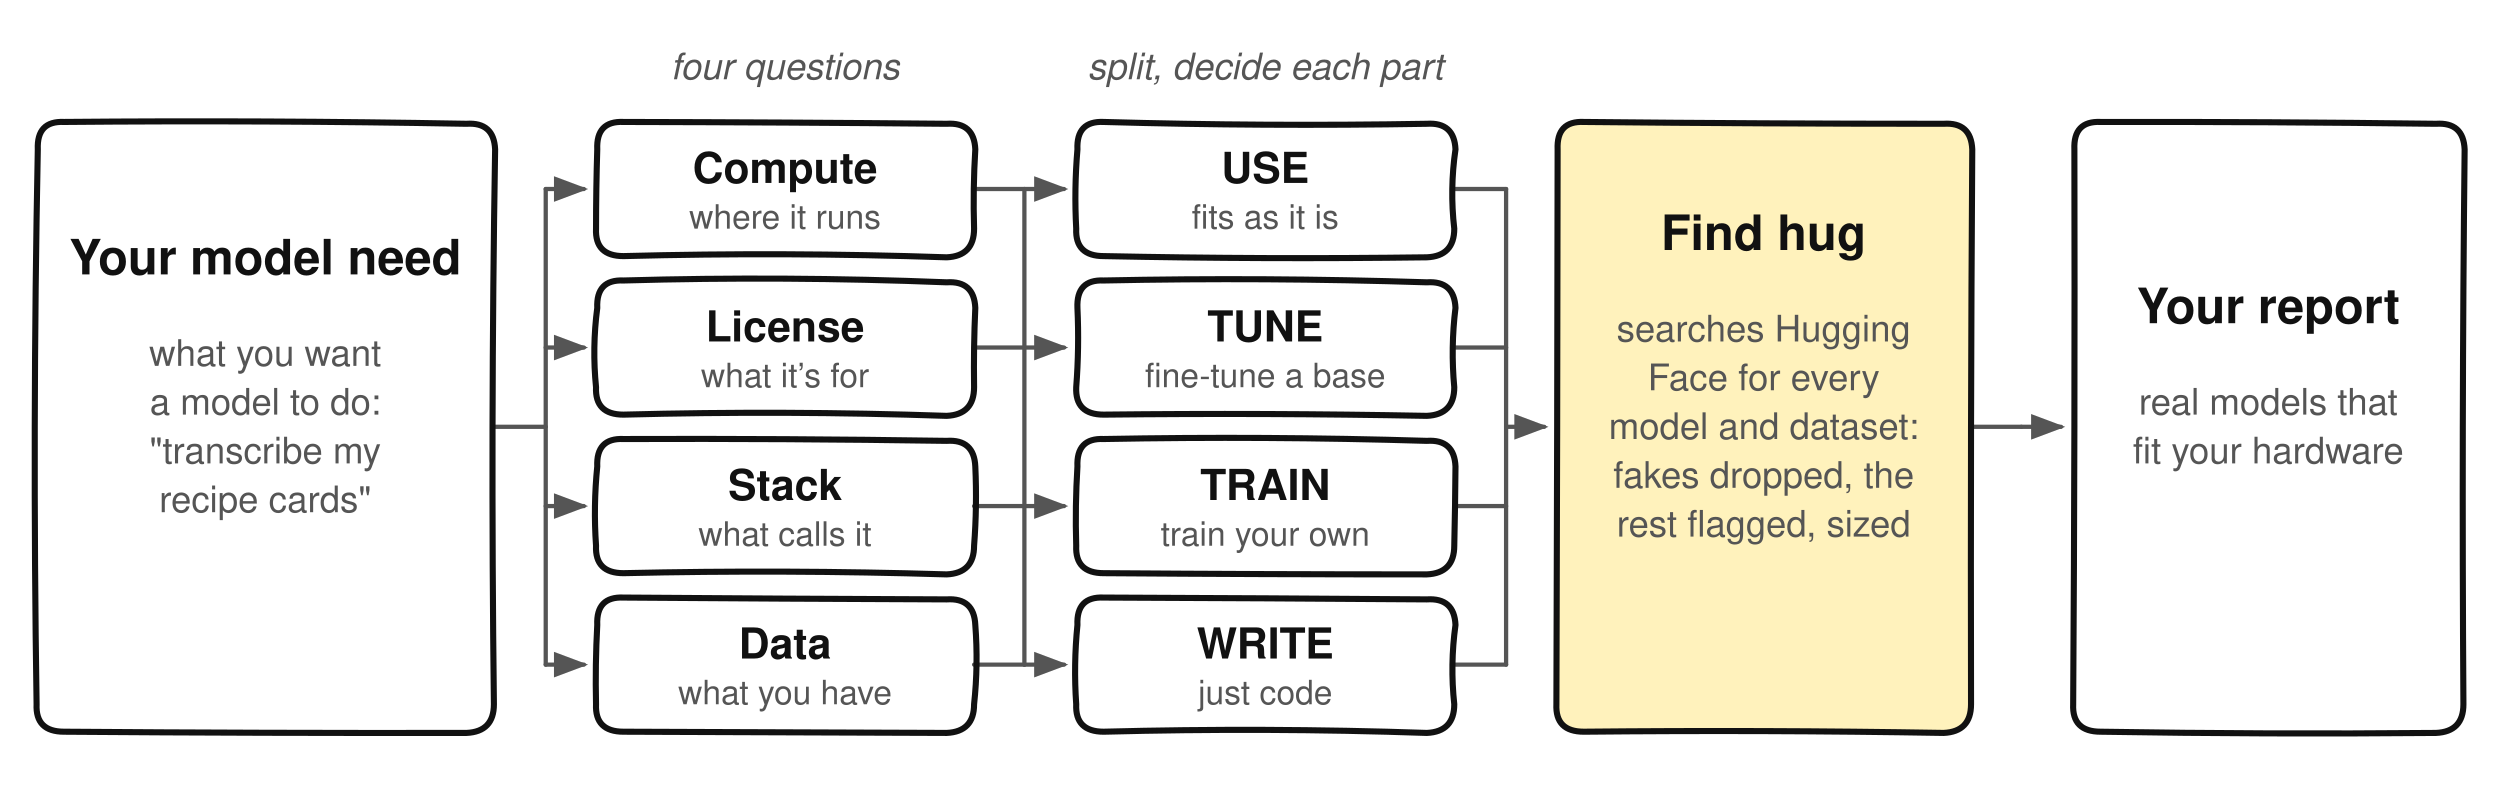
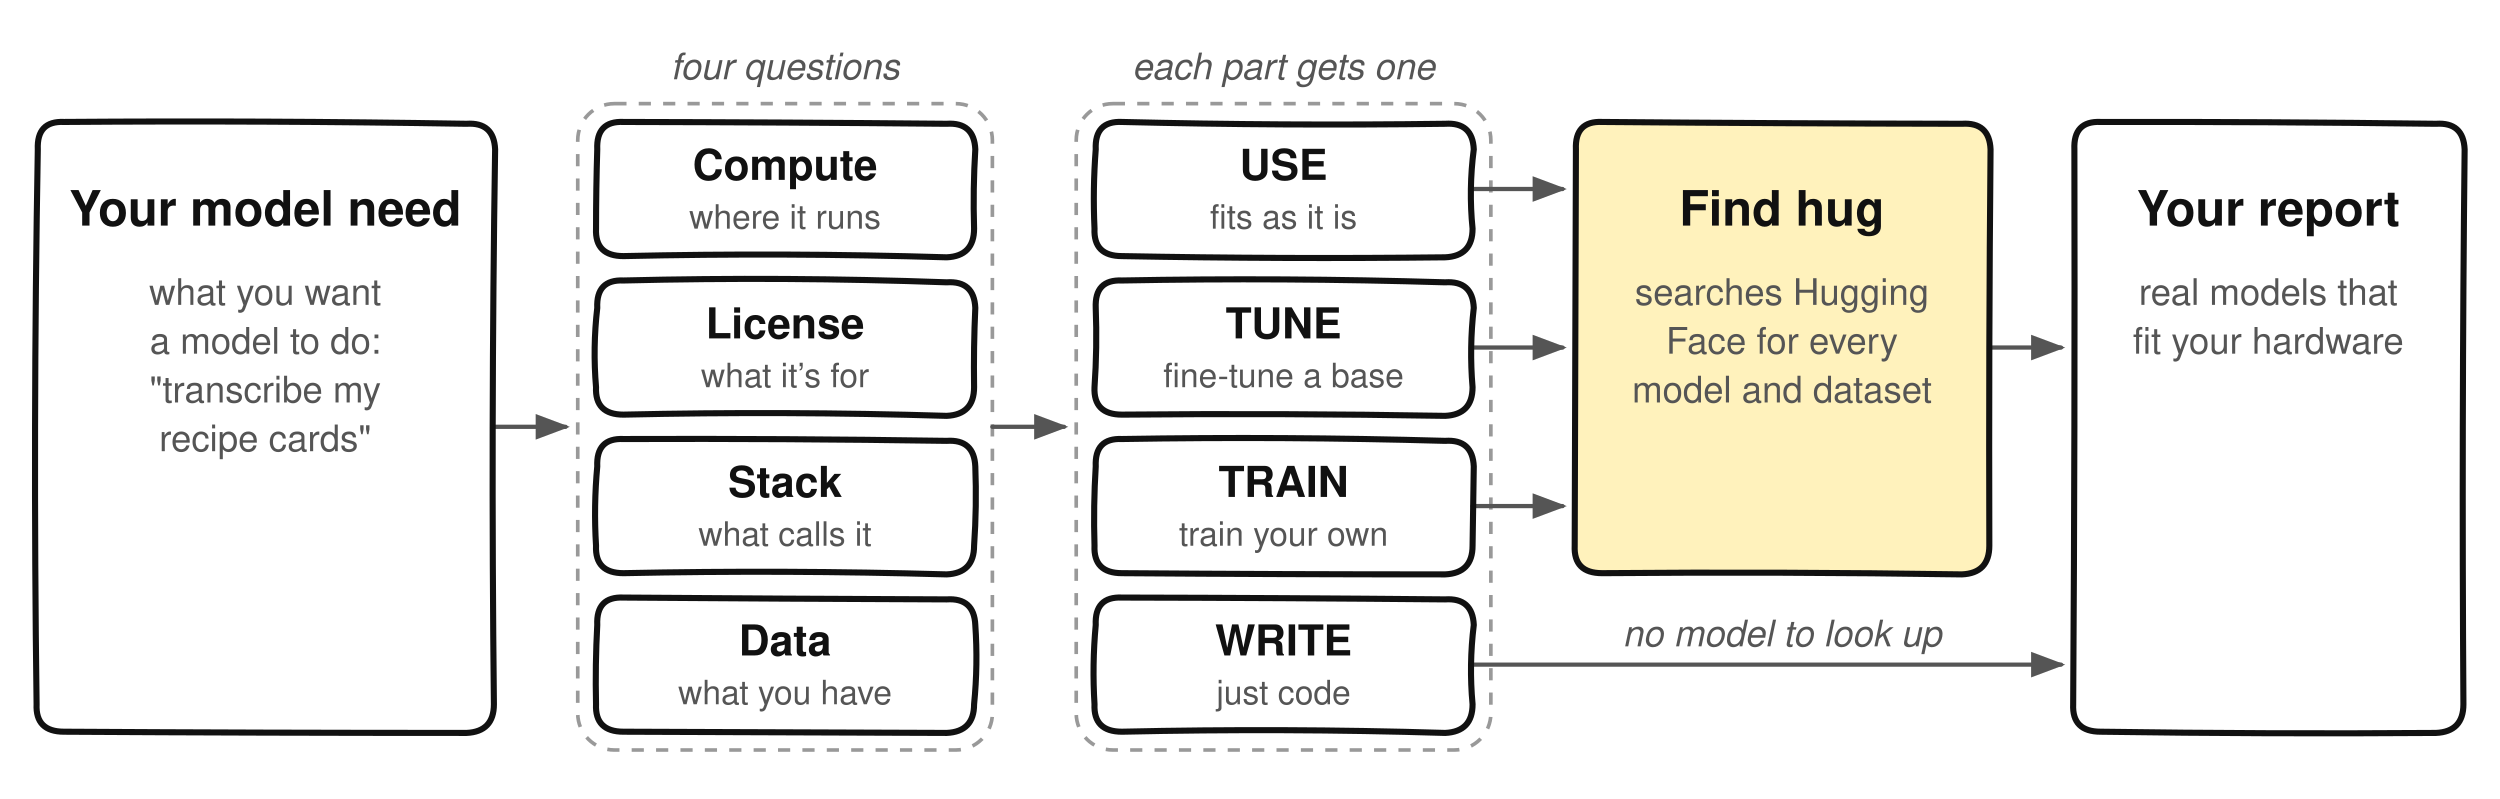
- <svg xmlns="http://www.w3.org/2000/svg" width="820" height="260" viewBox="0 0 820 260" role="img" aria-labelledby="flow-title flow-desc">
+ <svg xmlns="http://www.w3.org/2000/svg" width="820" height="262" viewBox="0 0 820 262" role="img" aria-labelledby="flow-title flow-desc">
  <defs>
    <marker id="flow-arrow" markerWidth="8" markerHeight="6" refX="7" refY="3" orient="auto">
      <polygon points="0 0, 8 3, 0 6" fill="#555" />
    </marker>
  </defs>
-   <g stroke="#555" stroke-width="1.4" stroke-linecap="round" stroke-linejoin="round" fill="none">
-     <line x1="162" y1="140" x2="179" y2="140" />
-     <line x1="179" y1="62" x2="179" y2="218" />
-     <line x1="319.5" y1="62" x2="336" y2="62" />
-     <line x1="319.5" y1="114" x2="336" y2="114" />
-     <line x1="319.5" y1="166" x2="336" y2="166" />
-     <line x1="319.5" y1="218" x2="336" y2="218" />
-     <line x1="336" y1="62" x2="336" y2="218" />
-     <line x1="477" y1="62" x2="494" y2="62" />
-     <line x1="477" y1="114" x2="494" y2="114" />
-     <line x1="477" y1="166" x2="494" y2="166" />
-     <line x1="477" y1="218" x2="494" y2="218" />
-     <line x1="494" y1="62" x2="494" y2="218" />
-     <line x1="646.5" y1="140" x2="663" y2="140" />
+   <g stroke="#999" stroke-width="1.2" stroke-dasharray="4 4" fill="none">
+     <rect x="189.5" y="34" width="136" height="212" rx="12" />
+     <rect x="353" y="34" width="136" height="212" rx="12" />
  </g>
  <g stroke="#555" stroke-width="1.4" stroke-linecap="round" marker-end="url(#flow-arrow)">
-     <line x1="179" y1="62" x2="191.5" y2="62" />
-     <line x1="179" y1="114" x2="191.5" y2="114" />
-     <line x1="179" y1="166" x2="191.5" y2="166" />
-     <line x1="179" y1="218" x2="191.5" y2="218" />
-     <line x1="336" y1="62" x2="349" y2="62" />
-     <line x1="336" y1="114" x2="349" y2="114" />
-     <line x1="336" y1="166" x2="349" y2="166" />
-     <line x1="336" y1="218" x2="349" y2="218" />
-     <line x1="494" y1="140" x2="506.5" y2="140" />
-     <line x1="663" y1="140" x2="676" y2="140" />
+     <line x1="162" y1="140" x2="185.5" y2="140" />
+     <line x1="325.5" y1="140" x2="349" y2="140" />
+     <line x1="483" y1="62" x2="512.5" y2="62" />
+     <line x1="483" y1="114" x2="512.5" y2="114" />
+     <line x1="483" y1="166" x2="512.5" y2="166" />
+     <line x1="652.5" y1="114" x2="676" y2="114" />
+     <line x1="483" y1="218" x2="676" y2="218" />
  </g>
  <g stroke="#111" stroke-width="2" stroke-linejoin="round" fill="none">
-     <path d="M21 40 Q87 39.4 153 40.6 Q162 40 162.4 49 Q160.9 140 162 231 Q162 240 153 240.4 Q87 240.5 21 240 Q11.6 240 12 231 Q10.6 140 12.4 49 Q12 39.6 21 40Z" />
-     <path d="M204.5 40 Q257.5 40.1 310.5 40.6 Q319.5 40 319.9 49 Q319.1 62 319.5 75 Q319.5 84 310.5 84.4 Q257.5 82.6 204.5 84 Q195.1 84 195.5 75 Q195.5 62 195.9 49 Q195.5 39.6 204.5 40Z" />
-     <path d="M204.5 92 Q257.5 90.5 310.5 92.6 Q319.5 92 319.9 101 Q319.3 114 319.5 127 Q319.5 136 310.5 136.4 Q257.5 134.6 204.5 136 Q195.1 136 195.5 127 Q194.2 114 195.9 101 Q195.5 91.6 204.5 92Z" />
-     <path d="M204.5 144 Q257.5 143.8 310.5 144.6 Q319.5 144 319.9 153 Q320.5 166 319.5 179 Q319.5 188 310.5 188.4 Q257.5 186.8 204.5 188 Q195.1 188 195.5 179 Q194.6 166 195.9 153 Q195.5 143.6 204.5 144Z" />
-     <path d="M204.5 196 Q257.5 196.4 310.5 196.6 Q319.5 196 319.9 205 Q320.9 218 319.5 231 Q319.5 240 310.5 240.4 Q257.5 240.2 204.5 240 Q195.1 240 195.5 231 Q195.2 218 195.9 205 Q195.5 195.6 204.5 196Z" />
-     <path d="M362 40 Q415 41.5 468 40.6 Q477 40 477.4 49 Q475.5 62 477 75 Q477 84 468 84.4 Q415 85.1 362 84 Q352.6 84 353 75 Q352.3 62 353.4 49 Q353 39.6 362 40Z" />
-     <path d="M362 92 Q415 90.9 468 92.6 Q477 92 477.4 101 Q475.8 114 477 127 Q477 136 468 136.4 Q415 135.4 362 136 Q352.6 136 353 127 Q354 114 353.4 101 Q353 91.6 362 92Z" />
-     <path d="M362 144 Q415 143 468 144.6 Q477 144 477.4 153 Q477.3 166 477 179 Q477 188 468 188.4 Q415 188.4 362 188 Q352.6 188 353 179 Q352.6 166 353.4 153 Q353 143.6 362 144Z" />
-     <path d="M362 196 Q415 196.2 468 196.6 Q477 196 477.4 205 Q475.6 218 477 231 Q477 240 468 240.4 Q415 238.6 362 240 Q352.6 240 353 231 Q352.1 218 353.4 205 Q353 195.6 362 196Z" />
-     <path d="M519.5 40 Q578.5 40.6 637.5 40.6 Q646.5 40 646.9 49 Q646.3 140 646.5 231 Q646.5 240 637.5 240.4 Q578.5 239.4 519.5 240 Q510.1 240 510.5 231 Q510.8 140 510.9 49 Q510.5 39.6 519.5 40Z" fill="#ffd21e" fill-opacity="0.3" />
-     <path d="M689 40 Q744 39.9 799 40.6 Q808 40 808.4 49 Q807.4 140 808 231 Q808 240 799 240.4 Q744 240.9 689 240 Q679.6 240 680 231 Q680.6 140 680.4 49 Q680 39.6 689 40Z" />
+     <path d="M21 40 Q87 39.5 153 40.6 Q162 40 162.4 49 Q161 140 162 231 Q162 240 153 240.4 Q87 240.4 21 240 Q11.6 240 12 231 Q10.8 140 12.4 49 Q12 39.6 21 40Z" />
+     <path d="M204.5 40 Q257.5 40.1 310.5 40.6 Q319.5 40 319.9 49 Q319.1 62 319.5 75 Q319.5 84 310.5 84.4 Q257.5 82.8 204.5 84 Q195.1 84 195.5 75 Q195.5 62 195.9 49 Q195.5 39.6 204.5 40Z" />
+     <path d="M204.5 92 Q257.5 90.7 310.5 92.6 Q319.5 92 319.9 101 Q319.3 114 319.5 127 Q319.5 136 310.5 136.4 Q257.5 134.8 204.5 136 Q195.1 136 195.5 127 Q194.4 114 195.9 101 Q195.5 91.6 204.5 92Z" />
+     <path d="M204.5 144 Q257.5 143.8 310.5 144.6 Q319.5 144 319.9 153 Q320.4 166 319.5 179 Q319.5 188 310.5 188.4 Q257.5 186.9 204.5 188 Q195.1 188 195.5 179 Q194.7 166 195.9 153 Q195.5 143.6 204.5 144Z" />
+     <path d="M204.5 196 Q257.5 196.4 310.5 196.6 Q319.5 196 319.9 205 Q320.8 218 319.5 231 Q319.5 240 310.5 240.4 Q257.5 240.2 204.5 240 Q195.1 240 195.5 231 Q195.2 218 195.9 205 Q195.5 195.6 204.5 196Z" />
+     <path d="M368 40 Q421 41.3 474 40.6 Q483 40 483.4 49 Q481.7 62 483 75 Q483 84 474 84.4 Q421 85 368 84 Q358.6 84 359 75 Q358.4 62 359.4 49 Q359 39.6 368 40Z" />
+     <path d="M368 92 Q421 91 474 92.6 Q483 92 483.4 101 Q481.9 114 483 127 Q483 136 474 136.4 Q421 135.5 368 136 Q358.6 136 359 127 Q359.9 114 359.4 101 Q359 91.6 368 92Z" />
+     <path d="M368 144 Q421 143.1 474 144.6 Q483 144 483.4 153 Q483.2 166 483 179 Q483 188 474 188.4 Q421 188.4 368 188 Q358.6 188 359 179 Q358.6 166 359.4 153 Q359 143.6 368 144Z" />
+     <path d="M368 196 Q421 196.1 474 196.6 Q483 196 483.4 205 Q481.8 218 483 231 Q483 240 474 240.4 Q421 238.8 368 240 Q358.6 240 359 231 Q358.2 218 359.4 205 Q359 195.6 368 196Z" />
+     <path d="M525.5 40 Q584.5 40.5 643.5 40.6 Q652.5 40 652.9 49 Q652.3 114 652.5 179 Q652.5 188 643.5 188.4 Q584.5 187.5 525.5 188 Q516.1 188 516.5 179 Q516.7 114 516.9 49 Q516.5 39.6 525.5 40Z" fill="#ffd21e" fill-opacity="0.3" />
+     <path d="M689 40 Q744 39.9 799 40.6 Q808 40 808.4 49 Q807.4 140 808 231 Q808 240 799 240.4 Q744 240.8 689 240 Q679.6 240 680 231 Q680.6 140 680.4 49 Q680 39.6 689 40Z" />
  </g>
  <g font-family="-apple-system, BlinkMacSystemFont, 'Segoe UI', Helvetica, Arial, sans-serif" text-anchor="middle">
    <g font-size="12" font-style="italic" fill="#555">
      <text x="257.5" y="26">four questions</text>
-       <text x="415" y="26">split, decide each part</text>
+       <text x="421" y="26">each part gets one</text>
+       <text x="584.5" y="212">no model to look up</text>
    </g>
    <g font-size="16" font-weight="600" fill="#111">
-       <text x="87" y="90">Your model need</text>
-       <text x="257.5" y="60" font-size="14">Compute</text>
-       <text x="257.5" y="112" font-size="14">License</text>
-       <text x="257.5" y="164" font-size="14">Stack</text>
-       <text x="257.5" y="216" font-size="14">Data</text>
-       <text x="415" y="60" font-size="14">USE</text>
-       <text x="415" y="112" font-size="14">TUNE</text>
-       <text x="415" y="164" font-size="14">TRAIN</text>
-       <text x="415" y="216" font-size="14">WRITE</text>
-       <text x="578.5" y="82">Find hug</text>
-       <text x="744" y="106">Your report</text>
+       <text x="87" y="74">Your model need</text>
+       <text x="257.5" y="59" font-size="14">Compute</text>
+       <text x="257.5" y="111" font-size="14">License</text>
+       <text x="257.5" y="163" font-size="14">Stack</text>
+       <text x="257.5" y="215" font-size="14">Data</text>
+       <text x="421" y="59" font-size="14">USE</text>
+       <text x="421" y="111" font-size="14">TUNE</text>
+       <text x="421" y="163" font-size="14">TRAIN</text>
+       <text x="421" y="215" font-size="14">WRITE</text>
+       <text x="584.5" y="74">Find hug</text>
+       <text x="744" y="74">Your report</text>
    </g>
    <g font-size="12" fill="#555">
-       <text x="87" y="120">what you want</text>
-       <text x="87" y="136">a model to do:</text>
-       <text x="87" y="152">"transcribe my</text>
-       <text x="87" y="168">recipe cards"</text>
+       <text x="87" y="100">what you want</text>
+       <text x="87" y="116">a model to do:</text>
+       <text x="87" y="132">"transcribe my</text>
+       <text x="87" y="148">recipe cards"</text>
      <text x="257.5" y="75" font-size="11">where it runs</text>
      <text x="257.5" y="127" font-size="11">what it’s for</text>
      <text x="257.5" y="179" font-size="11">what calls it</text>
      <text x="257.5" y="231" font-size="11">what you have</text>
-       <text x="415" y="75" font-size="11">fits as it is</text>
-       <text x="415" y="127" font-size="11">fine-tune a base</text>
-       <text x="415" y="179" font-size="11">train your own</text>
-       <text x="415" y="231" font-size="11">just code</text>
-       <text x="578.5" y="112">searches Hugging</text>
-       <text x="578.5" y="128">Face for every</text>
-       <text x="578.5" y="144">model and dataset:</text>
-       <text x="578.5" y="160">fakes dropped, the</text>
-       <text x="578.5" y="176">rest flagged, sized</text>
-       <text x="744" y="136">real models that</text>
-       <text x="744" y="152">fit your hardware</text>
+       <text x="421" y="75" font-size="11">fits as it is</text>
+       <text x="421" y="127" font-size="11">fine-tune a base</text>
+       <text x="421" y="179" font-size="11">train your own</text>
+       <text x="421" y="231" font-size="11">just code</text>
+       <text x="584.5" y="100">searches Hugging</text>
+       <text x="584.5" y="116">Face for every</text>
+       <text x="584.5" y="132">model and dataset</text>
+       <text x="744" y="100">real models that</text>
+       <text x="744" y="116">fit your hardware</text>
    </g>
  </g>
</svg>
